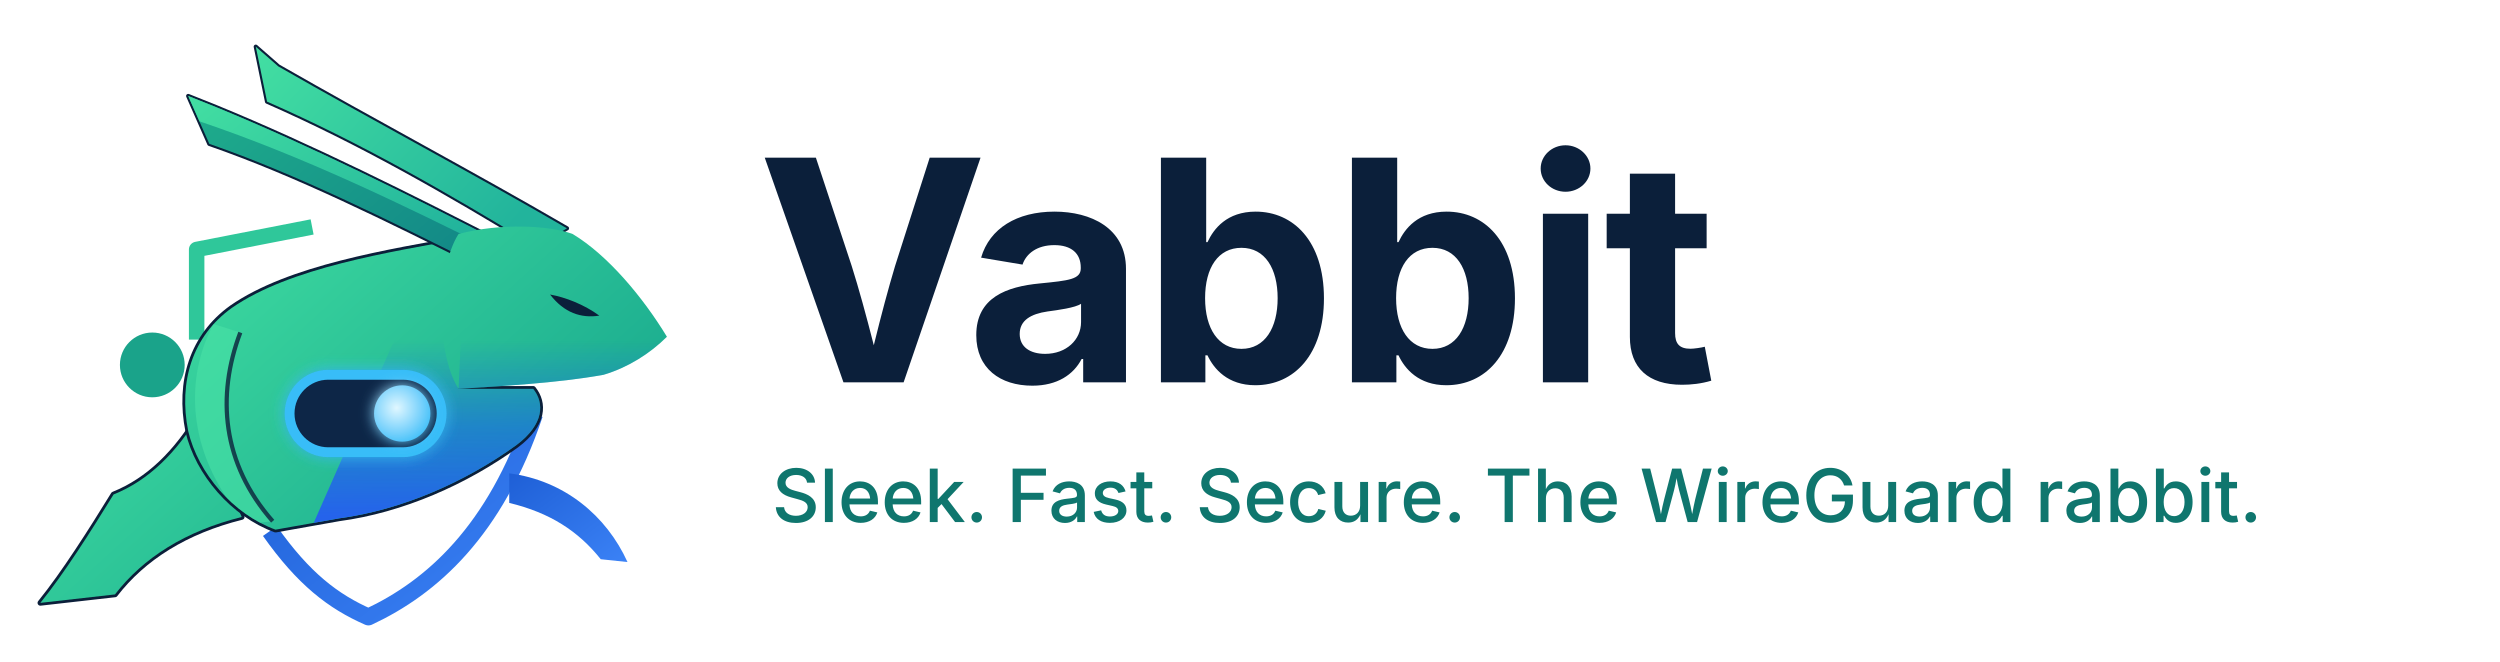
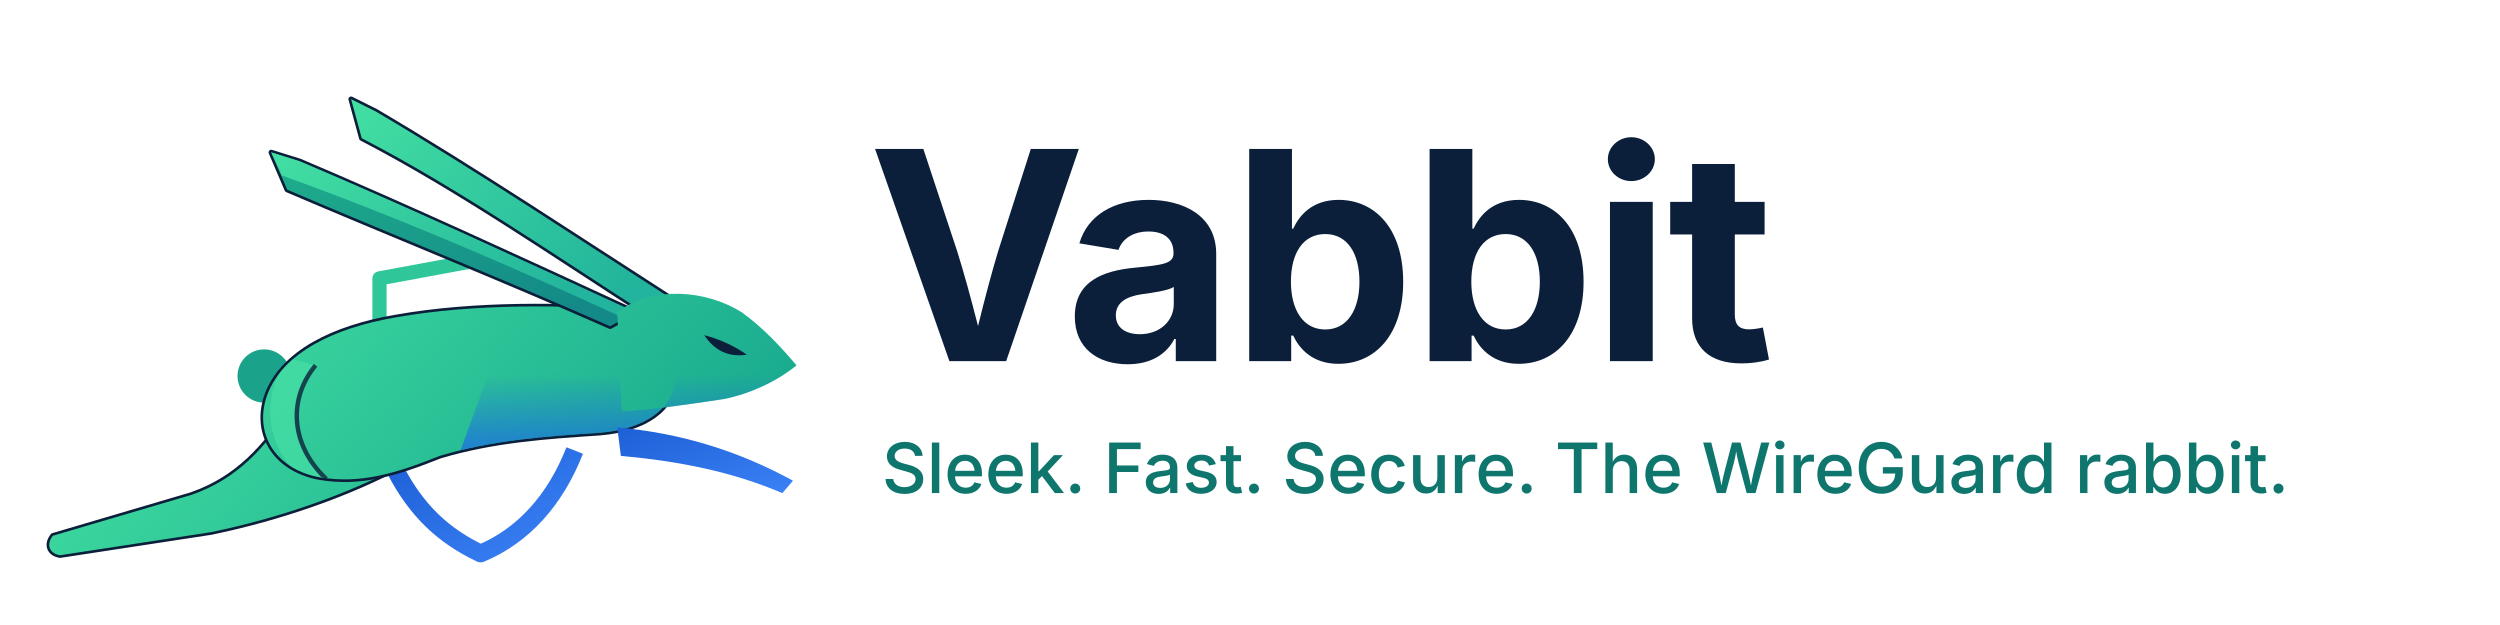
- <svg xmlns="http://www.w3.org/2000/svg" viewBox="0 0 680 180" width="680" height="180" role="img" aria-label="Vabbit">
-   <svg x="6" y="10" width="180" height="160.9" viewBox="20 20 940 840">
+ <svg xmlns="http://www.w3.org/2000/svg" viewBox="0 0 720 180" width="720" height="180" role="img" aria-label="Vabbit">
+   <svg x="4" y="26" width="230" height="138.0" viewBox="40 50 900 540">
    <defs>
-       <linearGradient id="teal" gradientUnits="userSpaceOnUse" x1="300" y1="250" x2="800" y2="800">
+       <linearGradient id="teal" gradientUnits="userSpaceOnUse" x1="300" y1="200" x2="800" y2="650">
        <stop offset="0" stop-color="#3fdca0" />
        <stop offset="1" stop-color="#14a38c" />
      </linearGradient>
      <linearGradient id="ear" x1="0" y1="0" x2="1" y2="0.6">
        <stop offset="0" stop-color="#43dfa2" />
        <stop offset="1" stop-color="#22b49c" />
      </linearGradient>
      <linearGradient id="earDark" x1="0" y1="0" x2="1" y2="0.6">
        <stop offset="0" stop-color="#1fae8c" />
        <stop offset="1" stop-color="#138a87" />
      </linearGradient>
      <linearGradient id="head" x1="0" y1="0" x2="0.6" y2="1">
        <stop offset="0" stop-color="#3fdca0" />
        <stop offset="1" stop-color="#19a990" />
      </linearGradient>
-       <linearGradient id="chest" gradientUnits="userSpaceOnUse" x1="0" y1="450" x2="0" y2="700">
+       <linearGradient id="chest" gradientUnits="userSpaceOnUse" x1="0" y1="370" x2="0" y2="520">
        <stop offset="0" stop-color="#1d6fe0" stop-opacity="0" />
        <stop offset="0.5" stop-color="#1d6fe0" stop-opacity="0.7" />
        <stop offset="1" stop-color="#2563eb" />
      </linearGradient>
      <linearGradient id="blue" x1="0" y1="0" x2="1" y2="1">
        <stop offset="0" stop-color="#1e5fd6" />
        <stop offset="1" stop-color="#3b82f6" />
      </linearGradient>
      <radialGradient id="knob" cx="0.4" cy="0.4" r="0.7">
        <stop offset="0" stop-color="#e0f7ff" />
        <stop offset="0.6" stop-color="#7dd3fc" />
        <stop offset="1" stop-color="#38bdf8" />
      </radialGradient>
      <filter id="glow" x="-40%" y="-60%" width="180%" height="220%">
        <feGaussianBlur stdDeviation="10" result="b" />
        <feMerge>
          <feMergeNode in="b" />
          <feMergeNode in="SourceGraphic" />
        </feMerge>
      </filter>
-       <path id="bodyShape" d="M650 306 C 540 326, 400 348, 318 405 C 262 445, 242 510, 256 580 C 270 640, 320 698, 380 720 L 470 704 C 560 692, 650 652, 722 600 C 762 570, 762 540, 746 520 L 640 520 Z" />
-       <path id="headShape" d="M640 300 C 700 284, 770 288, 802 300 C 852 330, 902 390, 936 446 C 912 470, 880 490, 846 500 C 780 512, 700 516, 640 520 C 608 470, 608 350, 640 300 Z" />
+       <path id="bodyShape" d="M745 298 C 660 292, 560 290, 470 306 C 400 318, 344 346, 326 392 C 310 434, 332 476, 384 486 C 430 494, 470 482, 520 462 C 580 444, 640 440, 700 436 C 750 432, 784 410, 786 372 C 788 336, 772 306, 745 298 Z" />
+       <path id="headShape" d="M720 300 C 760 270, 820 275, 860 300 C 885 318, 905 340, 922 360 C 900 378, 870 392, 840 398 C 800 404, 760 410, 725 412 Z" />
      <clipPath id="bodyClip">
        <use href="#bodyShape" />
        <use href="#headShape" />
      </clipPath>
    </defs>
    <g id="rabbit" stroke-linejoin="round">
-       <path d="M372 722 C 420 790, 462 822, 512 844 C 602 802, 692 722, 748 556" fill="none" stroke="url(#blue)" stroke-width="24" />
-       <path d="M268 450 L268 322 L432 290" fill="none" stroke="#2fc79a" stroke-width="22" />
-       <circle cx="205" cy="486" r="46" fill="#1aa38a" />
-       <path d="M272 556 C 240 610, 200 650, 150 670 C 118 722, 80 782, 46 824 L 152 812 C 192 760, 252 722, 332 702 Z" fill="url(#teal)" stroke="#0b1f3a" stroke-width="8" paint-order="stroke" />
-       <use href="#bodyShape" fill="url(#teal)" stroke="#0b1f3a" stroke-width="8" paint-order="stroke" />
-       <path d="M256 104 L 296 120 C 430 175, 570 245, 712 318 L 668 344 C 540 280, 410 215, 286 172 Z" fill="url(#earDark)" stroke="#0b1f3a" stroke-width="6" paint-order="stroke" />
-       <path d="M256 104 L 296 120 C 430 175, 570 245, 712 318 L 698 327 C 560 258, 420 190, 272 140 Z" fill="url(#ear)" />
-       <path d="M352 34 L 384 62 C 520 140, 660 214, 794 292 L 750 318 C 622 240, 500 170, 368 112 Z" fill="url(#ear)" stroke="#0b1f3a" stroke-width="6" paint-order="stroke" />
+       <path d="M470 478 C 494 524, 524 552, 566 572 C 614 552, 650 512, 672 456" fill="none" stroke="url(#blue)" stroke-width="20" />
+       <path d="M452 312 L452 262 L560 242" fill="none" stroke="#2fc79a" stroke-width="16" />
+       <circle cx="322" cy="372" r="30" fill="#1aa38a" />
+       <path d="M352 408 C 324 452, 292 488, 240 506 L 84 552 C 76 562, 80 572, 92 574 L 262 548 C 340 532, 420 504, 482 470 Z" fill="url(#teal)" stroke="#0b1f3a" stroke-width="6" paint-order="stroke" />
+       <use href="#bodyShape" fill="url(#teal)" stroke="#0b1f3a" stroke-width="6" paint-order="stroke" />
+       <path d="M330 120 L 362 130 C 480 180, 610 240, 740 300 L 712 316 C 590 262, 460 210, 348 162 Z" fill="url(#earDark)" stroke="#0b1f3a" stroke-width="6" paint-order="stroke" />
+       <path d="M330 120 L 362 130 C 480 180, 610 240, 740 300 L 728 307 C 600 248, 470 192, 342 146 Z" fill="url(#ear)" />
+       <path d="M420 60 L 448 74 C 560 140, 680 220, 792 292 L 762 308 C 650 236, 540 160, 432 104 Z" fill="url(#ear)" stroke="#0b1f3a" stroke-width="6" paint-order="stroke" />
      <use href="#headShape" fill="url(#teal)" />
-       <path d="M770 386 C 792 390, 818 400, 840 416 C 814 420, 790 412, 770 386 Z" fill="#0b1f3a" />
      <g clip-path="url(#bodyClip)">
-         <path d="M580 380 L 960 380 L 960 760 L 430 720 Z" fill="url(#chest)" />
-         <path d="M292 428 C 248 510, 256 620, 340 712 L 376 708 C 304 626, 296 530, 330 440 Z" fill="#4be3a8" opacity="0.55" />
-         <path d="M330 440 C 296 530, 304 626, 376 708" fill="none" stroke="#0b1f3a" stroke-width="6" opacity="0.8" />
+         <path d="M600 300 L 960 300 L 960 560 L 520 520 Z" fill="url(#chest)" />
+         <path d="M350 352 C 322 386, 318 446, 362 484 L 392 488 C 350 448, 350 396, 380 360 Z" fill="#4be3a8" opacity="0.55" />
+         <path d="M380 360 C 350 396, 350 448, 392 488" fill="none" stroke="#0b1f3a" stroke-width="5" opacity="0.8" />
      </g>
-       <path d="M712 640 C 790 650, 850 700, 880 766 L 842 762 C 810 722, 770 696, 712 682 Z" fill="url(#blue)" />
-       <rect x="400" y="500" width="216" height="110" rx="55" fill="#0f2547" stroke="#38bdf8" stroke-width="14" filter="url(#glow)" />
-       <circle cx="560" cy="555" r="40" fill="url(#knob)" filter="url(#glow)" />
+       <path d="M818 326 C 834 330, 852 338, 866 348 C 846 351, 830 344, 818 326 Z" fill="#0b1f3a" />
+       <path d="M720 430 C 790 436, 856 456, 918 490 L 906 504 C 850 480, 790 468, 724 462 Z" fill="url(#blue)" />
    </g>
  </svg>
-   <text x="206" y="104" font-family="Montserrat, Inter, 'Segoe UI', Helvetica, Arial, sans-serif" font-size="84" font-weight="700" letter-spacing="-1" fill="#0b1f3a">Vabbit</text>
-   <text x="210" y="142" font-family="Montserrat, Inter, 'Segoe UI', Helvetica, Arial, sans-serif" font-size="20" font-weight="500" fill="#0f766e">Sleek. Fast. Secure. The WireGuard rabbit.</text>
+   <text x="250" y="104" font-family="Montserrat, Inter, 'Segoe UI', Helvetica, Arial, sans-serif" font-size="84" font-weight="700" letter-spacing="-1" fill="#0b1f3a">Vabbit</text>
+   <text x="254" y="142" font-family="Montserrat, Inter, 'Segoe UI', Helvetica, Arial, sans-serif" font-size="20" font-weight="500" fill="#0f766e">Sleek. Fast. Secure. The WireGuard rabbit.</text>
</svg>
